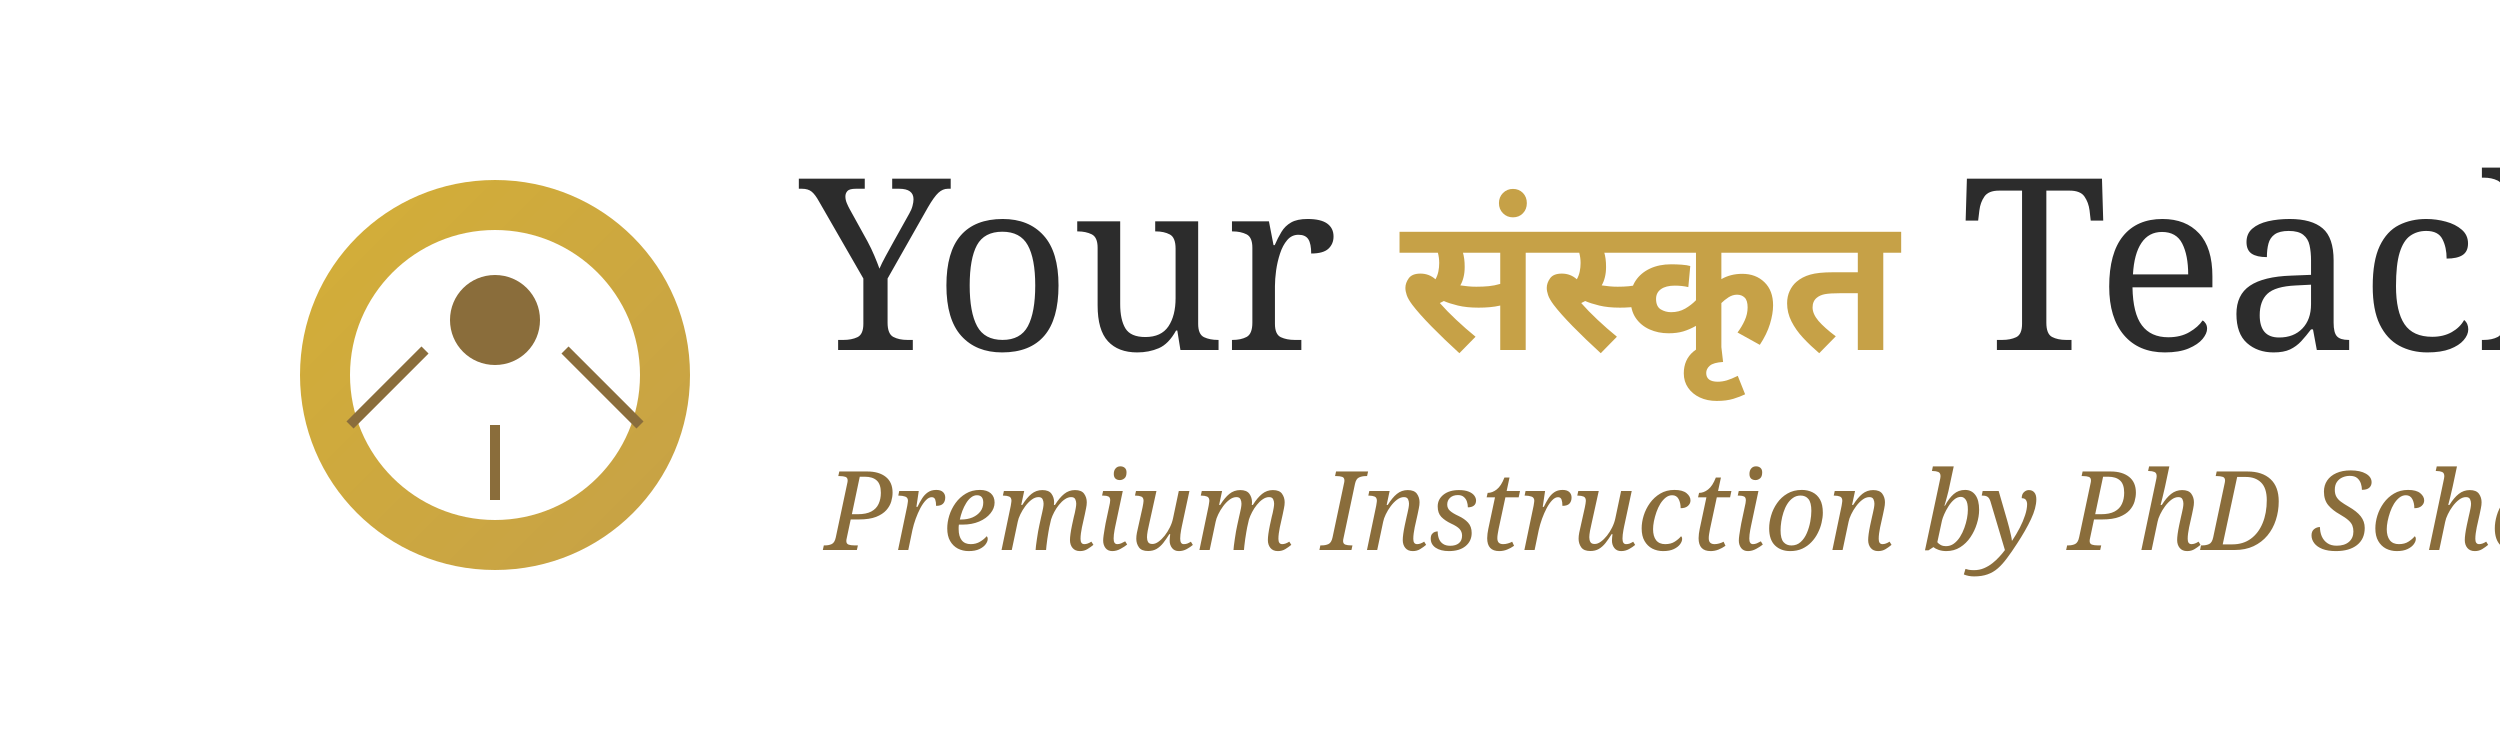
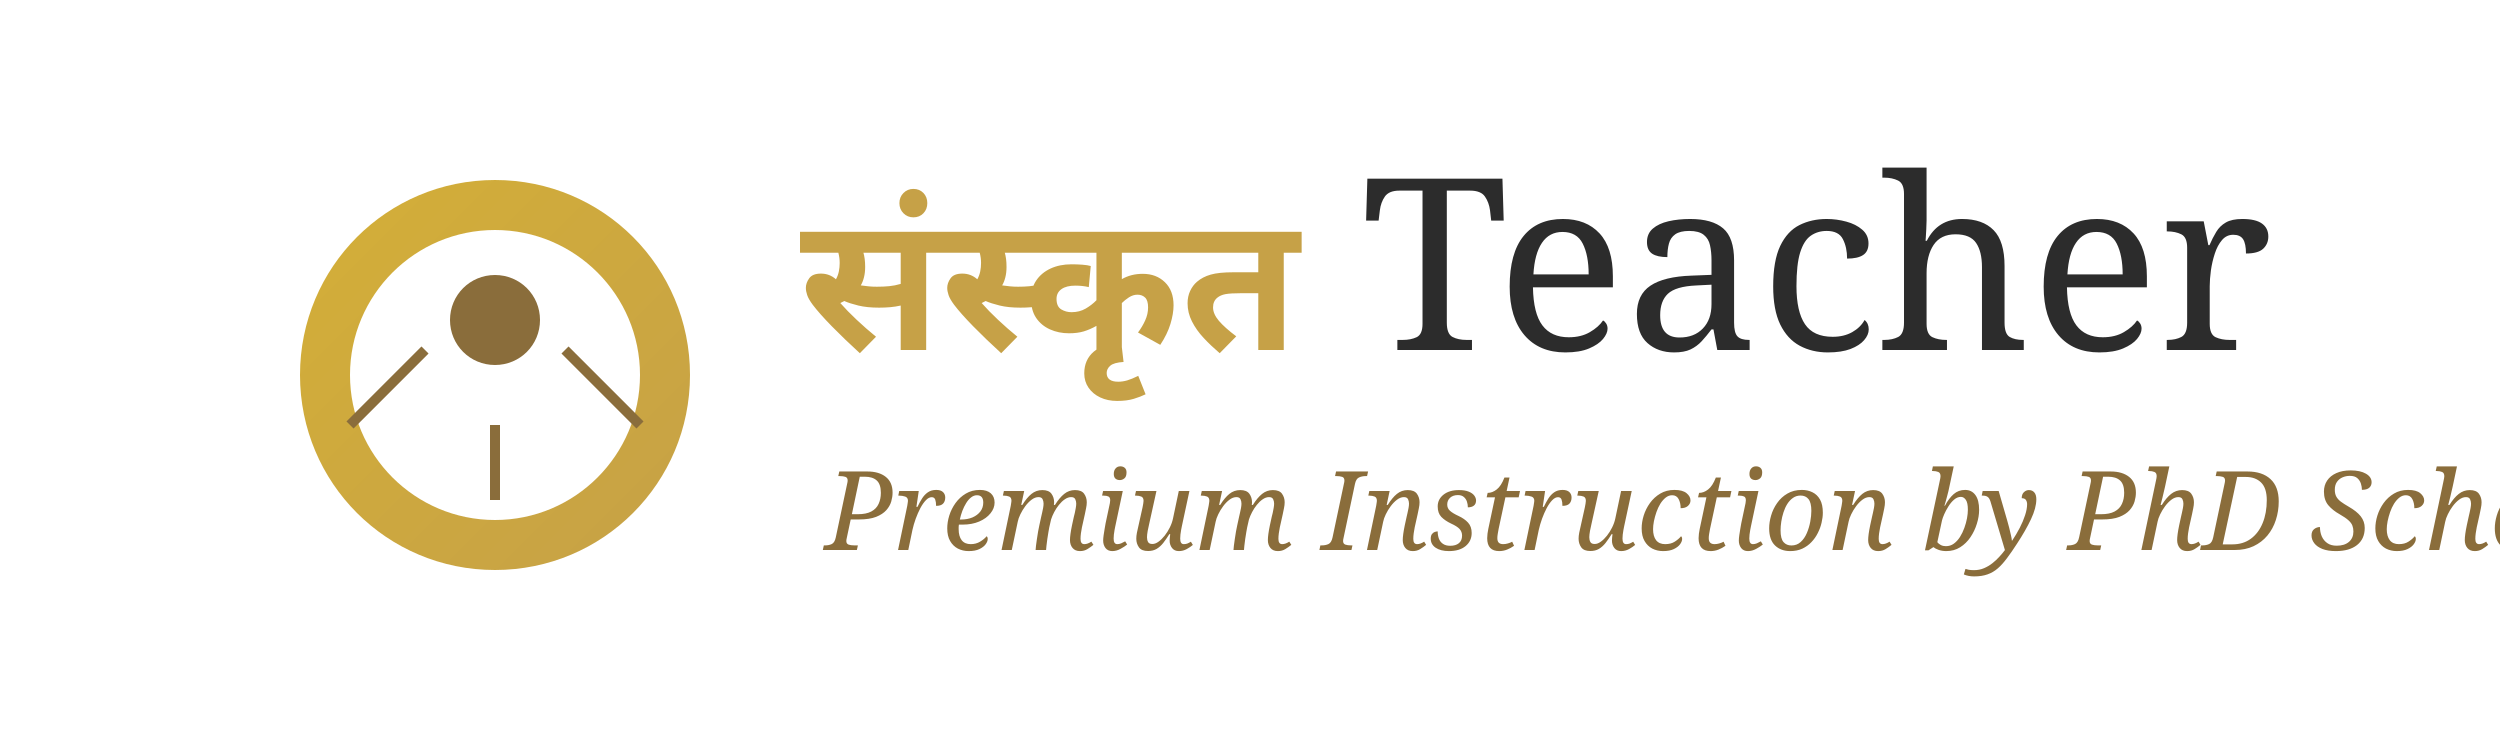
<svg xmlns="http://www.w3.org/2000/svg" width="500" height="150" viewBox="0 0 500 150">
  <style>
    .title { font-family: 'Cormorant Garamond', serif; font-size: 48px; fill: #2c2c2c; }
    .sanskrit { font-family: 'Sanskrit Text', 'Noto Sans Devanagari', serif; font-size: 38px; fill: #c6a147; font-weight: bold; }
    .tagline { font-family: 'Cormorant Garamond', serif; font-style: italic; font-size: 22px; fill: #8a6d3b; }
    .accent { fill: #c6a147; }
    .icon { fill: #c6a147; }
  </style>
  <defs>
    <linearGradient id="goldGradient" x1="0%" y1="0%" x2="100%" y2="100%">
      <stop offset="0%" style="stop-color:#d4af37;stop-opacity:1" />
      <stop offset="100%" style="stop-color:#c6a147;stop-opacity:1" />
    </linearGradient>
  </defs>
  <path class="icon" style="fill: url(#goldGradient);" d="M60,75 C60,53.4 77.4,36 99,36 C120.6,36 138,53.4 138,75 C138,96.6 120.6,114 99,114 C77.4,114 60,96.6 60,75 Z M99,46 C83,46 70,59 70,75 C70,91 83,104 99,104 C115,104 128,91 128,75 C128,59 115,46 99,46 Z" />
  <path style="fill: #8a6d3b;" d="M99,55 C94,55 90,59 90,64 C90,69 94,73 99,73 C104,73 108,69 108,64 C108,59 104,55 99,55 Z" />
  <path style="fill: #8a6d3b; stroke: #8a6d3b; stroke-width: 2;" d="M99,85 L99,100 M85,70 L70,85 M113,70 L128,85" />
-   <text x="160" y="70" class="title">Your <tspan class="sanskrit">संस्कृत</tspan> Teacher</text>
+   <text x="160" y="70" class="title">
+     <tspan class="sanskrit">संस्कृत</tspan> Teacher</text>
  <text x="165" y="110" class="tagline">Premium Instruction by PhD Scholars</text>
</svg>
